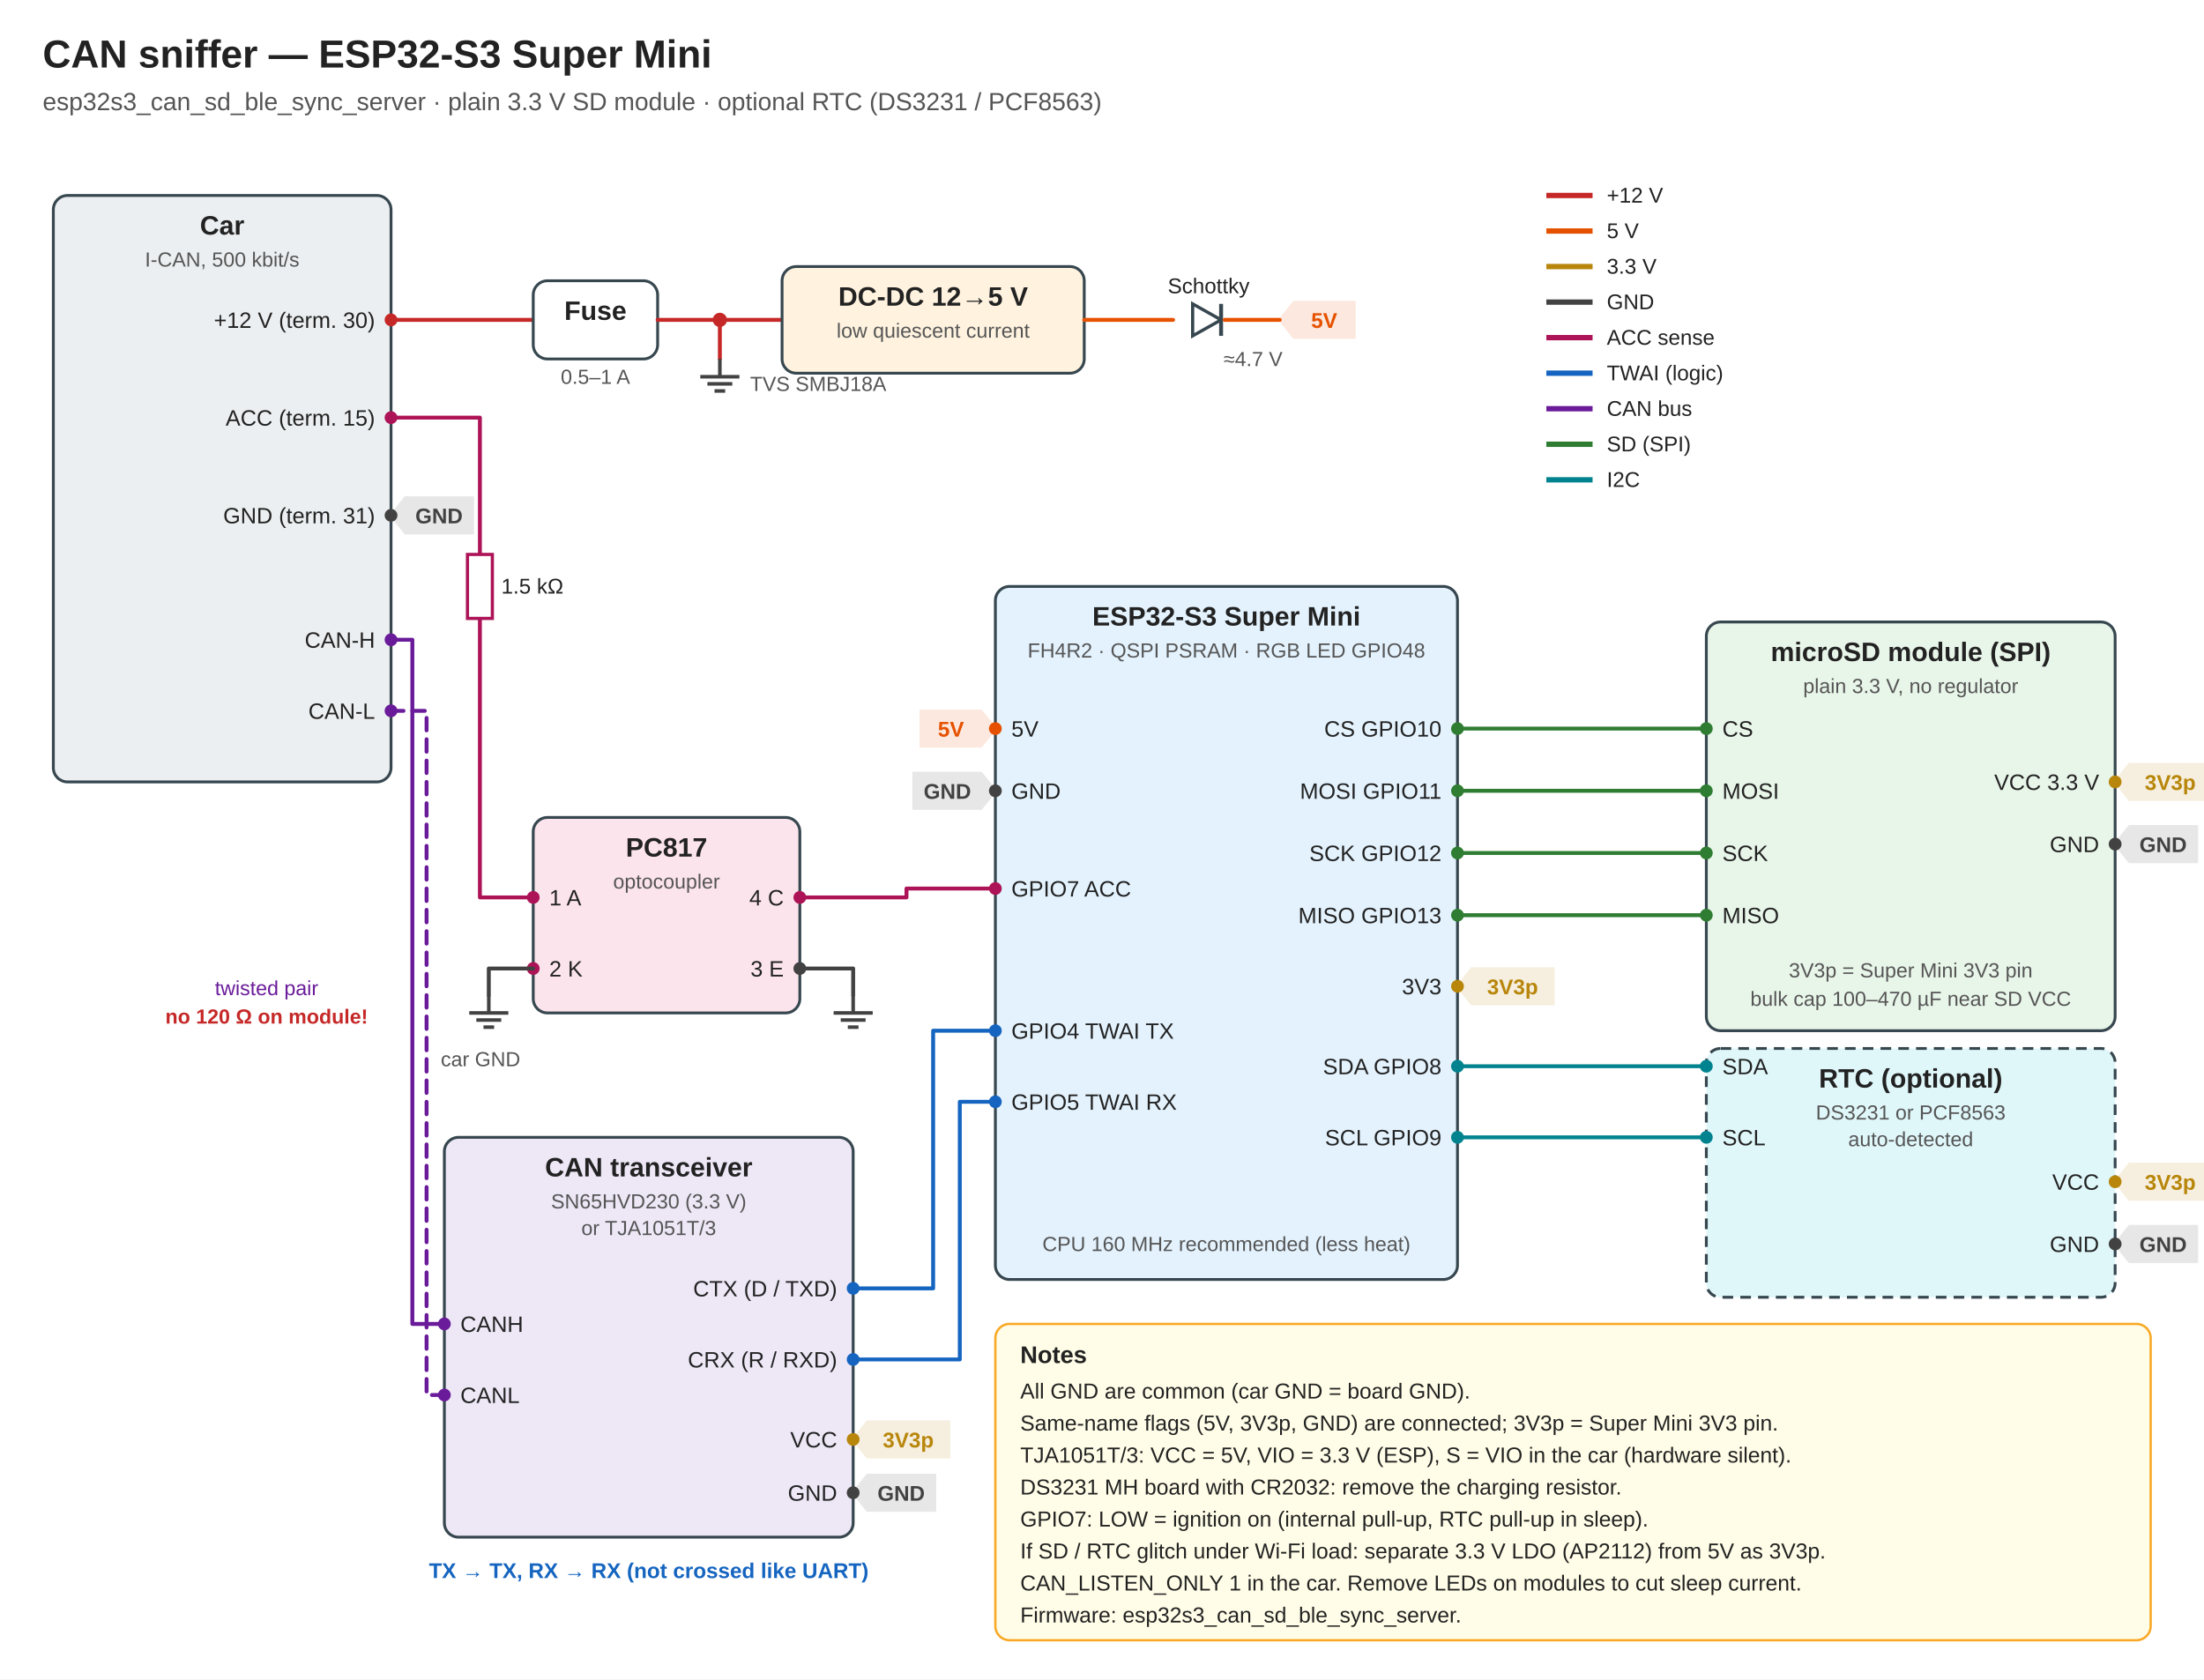
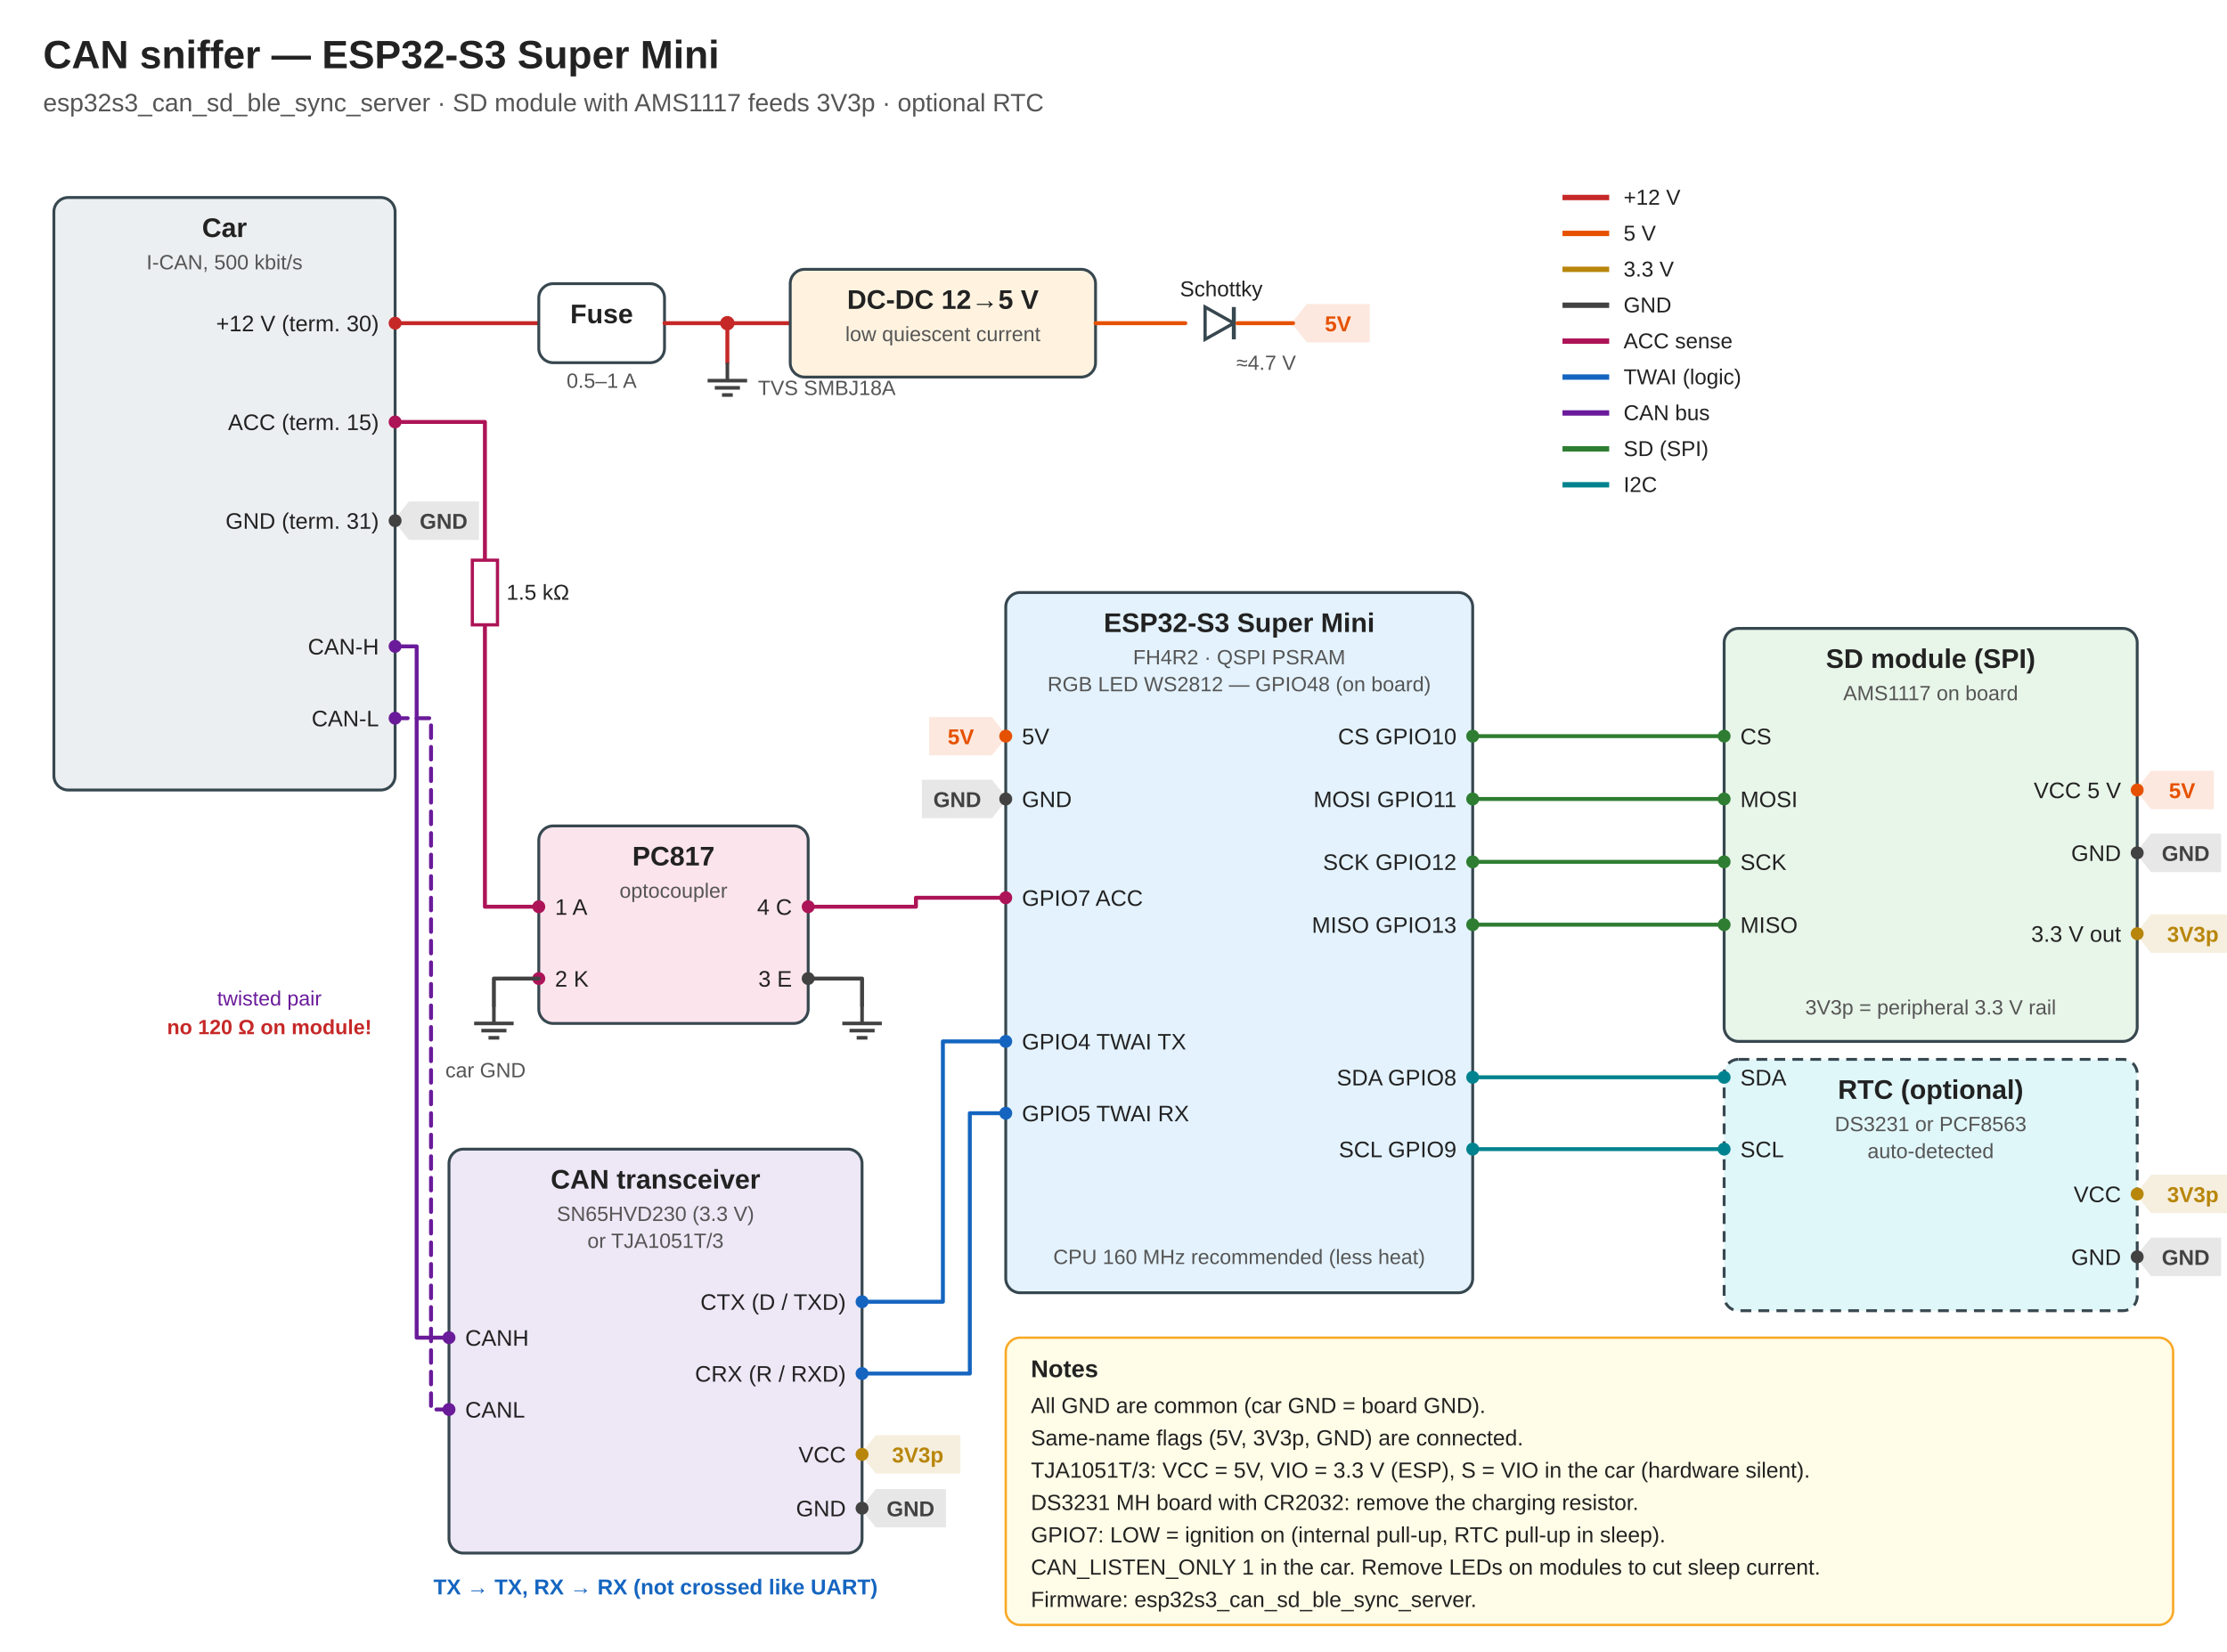
- <svg xmlns="http://www.w3.org/2000/svg" width="1240" height="945" viewBox="0 0 1240 945">
-   <rect x="0" y="0" width="1240" height="945" fill="#ffffff" />
+ <svg xmlns="http://www.w3.org/2000/svg" width="1240" height="920" viewBox="0 0 1240 920">
+   <rect x="0" y="0" width="1240" height="920" fill="#ffffff" />
  <text x="24" y="38" font-family="Segoe UI, Arial, sans-serif" font-size="22" fill="#222" text-anchor="start" font-weight="bold">CAN sniffer — ESP32-S3 Super Mini</text>
-   <text x="24" y="62" font-family="Segoe UI, Arial, sans-serif" font-size="14" fill="#555" text-anchor="start" font-weight="normal">esp32s3_can_sd_ble_sync_server · plain 3.3 V SD module · optional RTC (DS3231 / PCF8563)</text>
+   <text x="24" y="62" font-family="Segoe UI, Arial, sans-serif" font-size="14" fill="#555" text-anchor="start" font-weight="normal">esp32s3_can_sd_ble_sync_server · SD module with AMS1117 feeds 3V3p · optional RTC</text>
  <rect x="30" y="110" width="190" height="330" rx="8" fill="#eceff1" stroke="#37474f" stroke-width="1.6" />
  <text x="125.0" y="132" font-family="Segoe UI, Arial, sans-serif" font-size="15" fill="#222" text-anchor="middle" font-weight="bold">Car</text>
  <text x="125.0" y="150" font-family="Segoe UI, Arial, sans-serif" font-size="11.5" fill="#555" text-anchor="middle" font-weight="normal">I-CAN, 500 kbit/s</text>
  <circle cx="220" cy="180" r="3.6" fill="#c62828" />
  <text x="211" y="184.5" font-family="Segoe UI, Arial, sans-serif" font-size="12.5" fill="#222" text-anchor="end" font-weight="normal">+12 V (term. 30)</text>
  <circle cx="220" cy="235" r="3.6" fill="#ad1457" />
  <text x="211" y="239.5" font-family="Segoe UI, Arial, sans-serif" font-size="12.5" fill="#222" text-anchor="end" font-weight="normal">ACC (term. 15)</text>
  <circle cx="220" cy="290" r="3.6" fill="#424242" />
  <text x="211" y="294.5" font-family="Segoe UI, Arial, sans-serif" font-size="12.5" fill="#222" text-anchor="end" font-weight="normal">GND (term. 31)</text>
  <circle cx="220" cy="360" r="3.6" fill="#6a1b9a" />
  <text x="211" y="364.5" font-family="Segoe UI, Arial, sans-serif" font-size="12.5" fill="#222" text-anchor="end" font-weight="normal">CAN-H</text>
  <circle cx="220" cy="400" r="3.6" fill="#6a1b9a" />
  <text x="211" y="404.5" font-family="Segoe UI, Arial, sans-serif" font-size="12.5" fill="#222" text-anchor="end" font-weight="normal">CAN-L</text>
  <polygon points="220,290 228,280 266,280 266,300 228,300" fill="#424242" opacity="0.13" stroke="#424242" stroke-width="1.4" />
  <text x="247.0" y="294.5" font-family="Segoe UI, Arial, sans-serif" font-size="12" fill="#424242" text-anchor="middle" font-weight="bold">GND</text>
  <polyline points="220,180 300,180" fill="none" stroke="#c62828" stroke-width="2.2" stroke-linejoin="round" stroke-linecap="round" />
  <rect x="300" y="158" width="70" height="44" rx="8" fill="#fff" stroke="#37474f" stroke-width="1.6" />
  <text x="335.0" y="180" font-family="Segoe UI, Arial, sans-serif" font-size="15" fill="#222" text-anchor="middle" font-weight="bold">Fuse</text>
  <text x="335" y="216" font-family="Segoe UI, Arial, sans-serif" font-size="11.5" fill="#555" text-anchor="middle" font-weight="normal">0.5–1 A</text>
  <polyline points="370,180 440,180" fill="none" stroke="#c62828" stroke-width="2.2" stroke-linejoin="round" stroke-linecap="round" />
  <circle cx="405" cy="180" r="4" fill="#c62828" />
  <polyline points="405,180 405,202" fill="none" stroke="#c62828" stroke-width="2.2" stroke-linejoin="round" stroke-linecap="round" />
  <line x1="405" y1="202" x2="405" y2="212" stroke="#424242" stroke-width="2" />
  <line x1="394" y1="212" x2="416" y2="212" stroke="#424242" stroke-width="2" />
  <line x1="398" y1="216" x2="412" y2="216" stroke="#424242" stroke-width="2" />
  <line x1="402" y1="220" x2="408" y2="220" stroke="#424242" stroke-width="2" />
  <text x="422" y="220" font-family="Segoe UI, Arial, sans-serif" font-size="11.5" fill="#555" text-anchor="start" font-weight="normal">TVS SMBJ18A</text>
  <rect x="440" y="150" width="170" height="60" rx="8" fill="#fff3e0" stroke="#37474f" stroke-width="1.6" />
  <text x="525.0" y="172" font-family="Segoe UI, Arial, sans-serif" font-size="15" fill="#222" text-anchor="middle" font-weight="bold">DC-DC 12→5 V</text>
  <text x="525.0" y="190" font-family="Segoe UI, Arial, sans-serif" font-size="11.5" fill="#555" text-anchor="middle" font-weight="normal">low quiescent current</text>
  <polyline points="610,180 660,180" fill="none" stroke="#e65100" stroke-width="2.2" stroke-linejoin="round" stroke-linecap="round" />
  <polygon points="671,171 671,189 687,180" fill="#fff" stroke="#37474f" stroke-width="1.8" />
  <line x1="687" y1="171" x2="687" y2="189" stroke="#37474f" stroke-width="2.2" />
  <text x="680" y="165" font-family="Segoe UI, Arial, sans-serif" font-size="12" fill="#222" text-anchor="middle" font-weight="normal">Schottky</text>
  <polyline points="689,180 720,180" fill="none" stroke="#e65100" stroke-width="2.2" stroke-linejoin="round" stroke-linecap="round" />
  <text x="705" y="206" font-family="Segoe UI, Arial, sans-serif" font-size="11.5" fill="#555" text-anchor="middle" font-weight="normal">≈4.7 V</text>
  <polygon points="720,180 728,170 762,170 762,190 728,190" fill="#e65100" opacity="0.13" stroke="#e65100" stroke-width="1.4" />
  <text x="745.0" y="184.5" font-family="Segoe UI, Arial, sans-serif" font-size="12" fill="#e65100" text-anchor="middle" font-weight="bold">5V</text>
  <rect x="560" y="330" width="260" height="390" rx="8" fill="#e3f2fd" stroke="#37474f" stroke-width="1.6" />
  <text x="690.0" y="352" font-family="Segoe UI, Arial, sans-serif" font-size="15" fill="#222" text-anchor="middle" font-weight="bold">ESP32-S3 Super Mini</text>
-   <text x="690.0" y="370" font-family="Segoe UI, Arial, sans-serif" font-size="11.5" fill="#555" text-anchor="middle" font-weight="normal">FH4R2 · QSPI PSRAM · RGB LED GPIO48</text>
+   <text x="690.0" y="370" font-family="Segoe UI, Arial, sans-serif" font-size="11.5" fill="#555" text-anchor="middle" font-weight="normal">FH4R2 · QSPI PSRAM</text>
+   <text x="690.0" y="385" font-family="Segoe UI, Arial, sans-serif" font-size="11.5" fill="#555" text-anchor="middle" font-weight="normal">RGB LED WS2812 — GPIO48 (on board)</text>
  <circle cx="560" cy="410" r="3.6" fill="#e65100" />
  <text x="569" y="414.5" font-family="Segoe UI, Arial, sans-serif" font-size="12.5" fill="#222" text-anchor="start" font-weight="normal">5V</text>
  <polygon points="560,410 552,400 518,400 518,420 552,420" fill="#e65100" opacity="0.13" stroke="#e65100" stroke-width="1.4" />
  <text x="535.0" y="414.5" font-family="Segoe UI, Arial, sans-serif" font-size="12" fill="#e65100" text-anchor="middle" font-weight="bold">5V</text>
  <circle cx="560" cy="445" r="3.6" fill="#424242" />
  <text x="569" y="449.5" font-family="Segoe UI, Arial, sans-serif" font-size="12.5" fill="#222" text-anchor="start" font-weight="normal">GND</text>
  <polygon points="560,445 552,435 514,435 514,455 552,455" fill="#424242" opacity="0.13" stroke="#424242" stroke-width="1.4" />
  <text x="533.0" y="449.5" font-family="Segoe UI, Arial, sans-serif" font-size="12" fill="#424242" text-anchor="middle" font-weight="bold">GND</text>
  <circle cx="560" cy="500" r="3.6" fill="#ad1457" />
  <text x="569" y="504.5" font-family="Segoe UI, Arial, sans-serif" font-size="12.5" fill="#222" text-anchor="start" font-weight="normal">GPIO7  ACC</text>
  <circle cx="560" cy="580" r="3.6" fill="#1565c0" />
  <text x="569" y="584.5" font-family="Segoe UI, Arial, sans-serif" font-size="12.5" fill="#222" text-anchor="start" font-weight="normal">GPIO4  TWAI TX</text>
  <circle cx="560" cy="620" r="3.6" fill="#1565c0" />
  <text x="569" y="624.5" font-family="Segoe UI, Arial, sans-serif" font-size="12.5" fill="#222" text-anchor="start" font-weight="normal">GPIO5  TWAI RX</text>
-   <circle cx="820" cy="555" r="3.6" fill="#b8860b" />
-   <text x="811" y="559.5" font-family="Segoe UI, Arial, sans-serif" font-size="12.5" fill="#222" text-anchor="end" font-weight="normal">3V3</text>
-   <polygon points="820,555 828,545 874,545 874,565 828,565" fill="#b8860b" opacity="0.13" stroke="#b8860b" stroke-width="1.4" />
-   <text x="851.0" y="559.5" font-family="Segoe UI, Arial, sans-serif" font-size="12" fill="#b8860b" text-anchor="middle" font-weight="bold">3V3p</text>
  <circle cx="820" cy="410" r="3.6" fill="#2e7d32" />
  <text x="811" y="414.5" font-family="Segoe UI, Arial, sans-serif" font-size="12.5" fill="#222" text-anchor="end" font-weight="normal">CS  GPIO10</text>
  <circle cx="820" cy="445" r="3.6" fill="#2e7d32" />
  <text x="811" y="449.5" font-family="Segoe UI, Arial, sans-serif" font-size="12.5" fill="#222" text-anchor="end" font-weight="normal">MOSI  GPIO11</text>
  <circle cx="820" cy="480" r="3.6" fill="#2e7d32" />
  <text x="811" y="484.5" font-family="Segoe UI, Arial, sans-serif" font-size="12.5" fill="#222" text-anchor="end" font-weight="normal">SCK  GPIO12</text>
  <circle cx="820" cy="515" r="3.6" fill="#2e7d32" />
  <text x="811" y="519.5" font-family="Segoe UI, Arial, sans-serif" font-size="12.5" fill="#222" text-anchor="end" font-weight="normal">MISO  GPIO13</text>
  <circle cx="820" cy="600" r="3.6" fill="#00838f" />
  <text x="811" y="604.5" font-family="Segoe UI, Arial, sans-serif" font-size="12.5" fill="#222" text-anchor="end" font-weight="normal">SDA  GPIO8</text>
  <circle cx="820" cy="640" r="3.6" fill="#00838f" />
  <text x="811" y="644.5" font-family="Segoe UI, Arial, sans-serif" font-size="12.5" fill="#222" text-anchor="end" font-weight="normal">SCL  GPIO9</text>
  <text x="690.0" y="704" font-family="Segoe UI, Arial, sans-serif" font-size="11.5" fill="#555" text-anchor="middle" font-weight="normal">CPU 160 MHz recommended (less heat)</text>
  <rect x="300" y="460" width="150" height="110" rx="8" fill="#fce4ec" stroke="#37474f" stroke-width="1.6" />
  <text x="375.0" y="482" font-family="Segoe UI, Arial, sans-serif" font-size="15" fill="#222" text-anchor="middle" font-weight="bold">PC817</text>
  <text x="375.0" y="500" font-family="Segoe UI, Arial, sans-serif" font-size="11.5" fill="#555" text-anchor="middle" font-weight="normal">optocoupler</text>
  <circle cx="300" cy="505" r="3.6" fill="#ad1457" />
  <text x="309" y="509.5" font-family="Segoe UI, Arial, sans-serif" font-size="12.5" fill="#222" text-anchor="start" font-weight="normal">1 A</text>
  <circle cx="300" cy="545" r="3.6" fill="#ad1457" />
  <text x="309" y="549.5" font-family="Segoe UI, Arial, sans-serif" font-size="12.5" fill="#222" text-anchor="start" font-weight="normal">2 K</text>
  <circle cx="450" cy="505" r="3.6" fill="#ad1457" />
  <text x="441" y="509.5" font-family="Segoe UI, Arial, sans-serif" font-size="12.5" fill="#222" text-anchor="end" font-weight="normal">4 C</text>
  <circle cx="450" cy="545" r="3.6" fill="#424242" />
  <text x="441" y="549.5" font-family="Segoe UI, Arial, sans-serif" font-size="12.5" fill="#222" text-anchor="end" font-weight="normal">3 E</text>
  <polyline points="220,235 270,235 270,505 300,505" fill="none" stroke="#ad1457" stroke-width="2.2" stroke-linejoin="round" stroke-linecap="round" />
  <rect x="263" y="312" width="14" height="36" fill="#fff" stroke="#ad1457" stroke-width="1.8" />
  <text x="282" y="334" font-family="Segoe UI, Arial, sans-serif" font-size="12" fill="#222" text-anchor="start" font-weight="normal">1.5 kΩ</text>
  <polyline points="300,545 275,545 275,560" fill="none" stroke="#424242" stroke-width="2.2" stroke-linejoin="round" stroke-linecap="round" />
  <line x1="275" y1="560" x2="275" y2="570" stroke="#424242" stroke-width="2" />
  <line x1="264" y1="570" x2="286" y2="570" stroke="#424242" stroke-width="2" />
  <line x1="268" y1="574" x2="282" y2="574" stroke="#424242" stroke-width="2" />
  <line x1="272" y1="578" x2="278" y2="578" stroke="#424242" stroke-width="2" />
  <text x="248" y="600" font-family="Segoe UI, Arial, sans-serif" font-size="11.5" fill="#555" text-anchor="start" font-weight="normal">car GND</text>
  <polyline points="450,505 510,505 510,500 560,500" fill="none" stroke="#ad1457" stroke-width="2.2" stroke-linejoin="round" stroke-linecap="round" />
  <polyline points="450,545 480,545 480,560" fill="none" stroke="#424242" stroke-width="2.2" stroke-linejoin="round" stroke-linecap="round" />
  <line x1="480" y1="560" x2="480" y2="570" stroke="#424242" stroke-width="2" />
  <line x1="469" y1="570" x2="491" y2="570" stroke="#424242" stroke-width="2" />
  <line x1="473" y1="574" x2="487" y2="574" stroke="#424242" stroke-width="2" />
  <line x1="477" y1="578" x2="483" y2="578" stroke="#424242" stroke-width="2" />
  <rect x="250" y="640" width="230" height="225" rx="8" fill="#ede7f6" stroke="#37474f" stroke-width="1.6" />
  <text x="365.0" y="662" font-family="Segoe UI, Arial, sans-serif" font-size="15" fill="#222" text-anchor="middle" font-weight="bold">CAN transceiver</text>
  <text x="365.0" y="680" font-family="Segoe UI, Arial, sans-serif" font-size="11.5" fill="#555" text-anchor="middle" font-weight="normal">SN65HVD230 (3.3 V)</text>
  <text x="365.0" y="695" font-family="Segoe UI, Arial, sans-serif" font-size="11.5" fill="#555" text-anchor="middle" font-weight="normal">or TJA1051T/3</text>
  <circle cx="250" cy="745" r="3.6" fill="#6a1b9a" />
  <text x="259" y="749.5" font-family="Segoe UI, Arial, sans-serif" font-size="12.5" fill="#222" text-anchor="start" font-weight="normal">CANH</text>
  <circle cx="250" cy="785" r="3.6" fill="#6a1b9a" />
  <text x="259" y="789.5" font-family="Segoe UI, Arial, sans-serif" font-size="12.5" fill="#222" text-anchor="start" font-weight="normal">CANL</text>
  <circle cx="480" cy="725" r="3.6" fill="#1565c0" />
  <text x="471" y="729.5" font-family="Segoe UI, Arial, sans-serif" font-size="12.5" fill="#222" text-anchor="end" font-weight="normal">CTX (D / TXD)</text>
  <circle cx="480" cy="765" r="3.6" fill="#1565c0" />
  <text x="471" y="769.5" font-family="Segoe UI, Arial, sans-serif" font-size="12.5" fill="#222" text-anchor="end" font-weight="normal">CRX (R / RXD)</text>
  <circle cx="480" cy="810" r="3.6" fill="#b8860b" />
  <text x="471" y="814.5" font-family="Segoe UI, Arial, sans-serif" font-size="12.5" fill="#222" text-anchor="end" font-weight="normal">VCC</text>
  <circle cx="480" cy="840" r="3.6" fill="#424242" />
  <text x="471" y="844.5" font-family="Segoe UI, Arial, sans-serif" font-size="12.5" fill="#222" text-anchor="end" font-weight="normal">GND</text>
  <polygon points="480,810 488,800 534,800 534,820 488,820" fill="#b8860b" opacity="0.13" stroke="#b8860b" stroke-width="1.4" />
  <text x="511.0" y="814.5" font-family="Segoe UI, Arial, sans-serif" font-size="12" fill="#b8860b" text-anchor="middle" font-weight="bold">3V3p</text>
  <polygon points="480,840 488,830 526,830 526,850 488,850" fill="#424242" opacity="0.13" stroke="#424242" stroke-width="1.4" />
  <text x="507.0" y="844.5" font-family="Segoe UI, Arial, sans-serif" font-size="12" fill="#424242" text-anchor="middle" font-weight="bold">GND</text>
  <polyline points="220,360 232,360 232,745 250,745" fill="none" stroke="#6a1b9a" stroke-width="2.2" stroke-linejoin="round" stroke-linecap="round" />
  <polyline points="220,400 240,400 240,785 250,785" fill="none" stroke="#6a1b9a" stroke-width="2.2" stroke-linejoin="round" stroke-linecap="round" stroke-dasharray="7,5" />
  <text x="150" y="560" font-family="Segoe UI, Arial, sans-serif" font-size="11.5" fill="#6a1b9a" text-anchor="middle" font-weight="normal">twisted pair</text>
  <text x="150" y="576" font-family="Segoe UI, Arial, sans-serif" font-size="11.5" fill="#c62828" text-anchor="middle" font-weight="bold">no 120 Ω on module!</text>
  <polyline points="560,580 525,580 525,725 480,725" fill="none" stroke="#1565c0" stroke-width="2.2" stroke-linejoin="round" stroke-linecap="round" />
  <polyline points="560,620 540,620 540,765 480,765" fill="none" stroke="#1565c0" stroke-width="2.2" stroke-linejoin="round" stroke-linecap="round" />
  <text x="365" y="888" font-family="Segoe UI, Arial, sans-serif" font-size="12" fill="#1565c0" text-anchor="middle" font-weight="bold">TX → TX, RX → RX (not crossed like UART)</text>
  <rect x="960" y="350" width="230" height="230" rx="8" fill="#e8f5e9" stroke="#37474f" stroke-width="1.6" />
-   <text x="1075.0" y="372" font-family="Segoe UI, Arial, sans-serif" font-size="15" fill="#222" text-anchor="middle" font-weight="bold">microSD module (SPI)</text>
-   <text x="1075.0" y="390" font-family="Segoe UI, Arial, sans-serif" font-size="11.5" fill="#555" text-anchor="middle" font-weight="normal">plain 3.3 V, no regulator</text>
+   <text x="1075.0" y="372" font-family="Segoe UI, Arial, sans-serif" font-size="15" fill="#222" text-anchor="middle" font-weight="bold">SD module (SPI)</text>
+   <text x="1075.0" y="390" font-family="Segoe UI, Arial, sans-serif" font-size="11.5" fill="#555" text-anchor="middle" font-weight="normal">AMS1117 on board</text>
  <circle cx="960" cy="410" r="3.6" fill="#2e7d32" />
  <text x="969" y="414.5" font-family="Segoe UI, Arial, sans-serif" font-size="12.5" fill="#222" text-anchor="start" font-weight="normal">CS</text>
  <polyline points="820,410 960,410" fill="none" stroke="#2e7d32" stroke-width="2.2" stroke-linejoin="round" stroke-linecap="round" />
  <circle cx="960" cy="445" r="3.6" fill="#2e7d32" />
  <text x="969" y="449.5" font-family="Segoe UI, Arial, sans-serif" font-size="12.5" fill="#222" text-anchor="start" font-weight="normal">MOSI</text>
  <polyline points="820,445 960,445" fill="none" stroke="#2e7d32" stroke-width="2.2" stroke-linejoin="round" stroke-linecap="round" />
  <circle cx="960" cy="480" r="3.6" fill="#2e7d32" />
  <text x="969" y="484.5" font-family="Segoe UI, Arial, sans-serif" font-size="12.5" fill="#222" text-anchor="start" font-weight="normal">SCK</text>
  <polyline points="820,480 960,480" fill="none" stroke="#2e7d32" stroke-width="2.2" stroke-linejoin="round" stroke-linecap="round" />
  <circle cx="960" cy="515" r="3.6" fill="#2e7d32" />
  <text x="969" y="519.5" font-family="Segoe UI, Arial, sans-serif" font-size="12.5" fill="#222" text-anchor="start" font-weight="normal">MISO</text>
  <polyline points="820,515 960,515" fill="none" stroke="#2e7d32" stroke-width="2.2" stroke-linejoin="round" stroke-linecap="round" />
-   <circle cx="1190" cy="440" r="3.6" fill="#b8860b" />
-   <text x="1181" y="444.5" font-family="Segoe UI, Arial, sans-serif" font-size="12.5" fill="#222" text-anchor="end" font-weight="normal">VCC 3.3 V</text>
-   <polygon points="1190,440 1198,430 1244,430 1244,450 1198,450" fill="#b8860b" opacity="0.13" stroke="#b8860b" stroke-width="1.4" />
-   <text x="1221.0" y="444.5" font-family="Segoe UI, Arial, sans-serif" font-size="12" fill="#b8860b" text-anchor="middle" font-weight="bold">3V3p</text>
+   <circle cx="1190" cy="440" r="3.6" fill="#e65100" />
+   <text x="1181" y="444.5" font-family="Segoe UI, Arial, sans-serif" font-size="12.5" fill="#222" text-anchor="end" font-weight="normal">VCC 5 V</text>
+   <polygon points="1190,440 1198,430 1232,430 1232,450 1198,450" fill="#e65100" opacity="0.13" stroke="#e65100" stroke-width="1.4" />
+   <text x="1215.0" y="444.5" font-family="Segoe UI, Arial, sans-serif" font-size="12" fill="#e65100" text-anchor="middle" font-weight="bold">5V</text>
  <circle cx="1190" cy="475" r="3.6" fill="#424242" />
  <text x="1181" y="479.5" font-family="Segoe UI, Arial, sans-serif" font-size="12.5" fill="#222" text-anchor="end" font-weight="normal">GND</text>
  <polygon points="1190,475 1198,465 1236,465 1236,485 1198,485" fill="#424242" opacity="0.13" stroke="#424242" stroke-width="1.4" />
  <text x="1217.0" y="479.5" font-family="Segoe UI, Arial, sans-serif" font-size="12" fill="#424242" text-anchor="middle" font-weight="bold">GND</text>
-   <text x="1075" y="550" font-family="Segoe UI, Arial, sans-serif" font-size="11.5" fill="#555" text-anchor="middle" font-weight="normal">3V3p = Super Mini 3V3 pin</text>
-   <text x="1075" y="566" font-family="Segoe UI, Arial, sans-serif" font-size="11.5" fill="#555" text-anchor="middle" font-weight="normal">bulk cap 100–470 µF near SD VCC</text>
+   <circle cx="1190" cy="520" r="3.6" fill="#b8860b" />
+   <text x="1181" y="524.5" font-family="Segoe UI, Arial, sans-serif" font-size="12.5" fill="#222" text-anchor="end" font-weight="normal">3.3 V out</text>
+   <polygon points="1190,520 1198,510 1244,510 1244,530 1198,530" fill="#b8860b" opacity="0.13" stroke="#b8860b" stroke-width="1.4" />
+   <text x="1221.0" y="524.5" font-family="Segoe UI, Arial, sans-serif" font-size="12" fill="#b8860b" text-anchor="middle" font-weight="bold">3V3p</text>
+   <text x="1075" y="565" font-family="Segoe UI, Arial, sans-serif" font-size="11.5" fill="#555" text-anchor="middle" font-weight="normal">3V3p = peripheral 3.3 V rail</text>
  <rect x="960" y="590" width="230" height="140" rx="8" fill="#e0f7fa" stroke="#37474f" stroke-width="1.6" stroke-dasharray="6,4" />
  <text x="1075.0" y="612" font-family="Segoe UI, Arial, sans-serif" font-size="15" fill="#222" text-anchor="middle" font-weight="bold">RTC (optional)</text>
  <text x="1075.0" y="630" font-family="Segoe UI, Arial, sans-serif" font-size="11.5" fill="#555" text-anchor="middle" font-weight="normal">DS3231 or PCF8563</text>
  <text x="1075.0" y="645" font-family="Segoe UI, Arial, sans-serif" font-size="11.5" fill="#555" text-anchor="middle" font-weight="normal">auto-detected</text>
  <circle cx="960" cy="600" r="3.6" fill="#00838f" />
  <text x="969" y="604.5" font-family="Segoe UI, Arial, sans-serif" font-size="12.5" fill="#222" text-anchor="start" font-weight="normal">SDA</text>
  <polyline points="820,600 960,600" fill="none" stroke="#00838f" stroke-width="2.2" stroke-linejoin="round" stroke-linecap="round" />
  <circle cx="960" cy="640" r="3.6" fill="#00838f" />
  <text x="969" y="644.5" font-family="Segoe UI, Arial, sans-serif" font-size="12.5" fill="#222" text-anchor="start" font-weight="normal">SCL</text>
  <polyline points="820,640 960,640" fill="none" stroke="#00838f" stroke-width="2.2" stroke-linejoin="round" stroke-linecap="round" />
  <circle cx="1190" cy="665" r="3.6" fill="#b8860b" />
  <text x="1181" y="669.5" font-family="Segoe UI, Arial, sans-serif" font-size="12.5" fill="#222" text-anchor="end" font-weight="normal">VCC</text>
  <polygon points="1190,665 1198,655 1244,655 1244,675 1198,675" fill="#b8860b" opacity="0.13" stroke="#b8860b" stroke-width="1.4" />
  <text x="1221.0" y="669.5" font-family="Segoe UI, Arial, sans-serif" font-size="12" fill="#b8860b" text-anchor="middle" font-weight="bold">3V3p</text>
  <circle cx="1190" cy="700" r="3.6" fill="#424242" />
  <text x="1181" y="704.5" font-family="Segoe UI, Arial, sans-serif" font-size="12.5" fill="#222" text-anchor="end" font-weight="normal">GND</text>
  <polygon points="1190,700 1198,690 1236,690 1236,710 1198,710" fill="#424242" opacity="0.13" stroke="#424242" stroke-width="1.4" />
  <text x="1217.0" y="704.5" font-family="Segoe UI, Arial, sans-serif" font-size="12" fill="#424242" text-anchor="middle" font-weight="bold">GND</text>
  <line x1="870" y1="110" x2="896" y2="110" stroke="#c62828" stroke-width="3" />
  <text x="904" y="114" font-family="Segoe UI, Arial, sans-serif" font-size="12" fill="#222" text-anchor="start" font-weight="normal">+12 V</text>
  <line x1="870" y1="130" x2="896" y2="130" stroke="#e65100" stroke-width="3" />
  <text x="904" y="134" font-family="Segoe UI, Arial, sans-serif" font-size="12" fill="#222" text-anchor="start" font-weight="normal">5 V</text>
  <line x1="870" y1="150" x2="896" y2="150" stroke="#b8860b" stroke-width="3" />
  <text x="904" y="154" font-family="Segoe UI, Arial, sans-serif" font-size="12" fill="#222" text-anchor="start" font-weight="normal">3.3 V</text>
  <line x1="870" y1="170" x2="896" y2="170" stroke="#424242" stroke-width="3" />
  <text x="904" y="174" font-family="Segoe UI, Arial, sans-serif" font-size="12" fill="#222" text-anchor="start" font-weight="normal">GND</text>
  <line x1="870" y1="190" x2="896" y2="190" stroke="#ad1457" stroke-width="3" />
  <text x="904" y="194" font-family="Segoe UI, Arial, sans-serif" font-size="12" fill="#222" text-anchor="start" font-weight="normal">ACC sense</text>
  <line x1="870" y1="210" x2="896" y2="210" stroke="#1565c0" stroke-width="3" />
  <text x="904" y="214" font-family="Segoe UI, Arial, sans-serif" font-size="12" fill="#222" text-anchor="start" font-weight="normal">TWAI (logic)</text>
  <line x1="870" y1="230" x2="896" y2="230" stroke="#6a1b9a" stroke-width="3" />
  <text x="904" y="234" font-family="Segoe UI, Arial, sans-serif" font-size="12" fill="#222" text-anchor="start" font-weight="normal">CAN bus</text>
  <line x1="870" y1="250" x2="896" y2="250" stroke="#2e7d32" stroke-width="3" />
  <text x="904" y="254" font-family="Segoe UI, Arial, sans-serif" font-size="12" fill="#222" text-anchor="start" font-weight="normal">SD (SPI)</text>
  <line x1="870" y1="270" x2="896" y2="270" stroke="#00838f" stroke-width="3" />
  <text x="904" y="274" font-family="Segoe UI, Arial, sans-serif" font-size="12" fill="#222" text-anchor="start" font-weight="normal">I2C</text>
-   <rect x="560" y="745" width="650" height="178" rx="8" fill="#fffde7" stroke="#f9a825" stroke-width="1.3" />
+   <rect x="560" y="745" width="650" height="160" rx="8" fill="#fffde7" stroke="#f9a825" stroke-width="1.3" />
  <text x="574" y="767" font-family="Segoe UI, Arial, sans-serif" font-size="13.5" fill="#222" text-anchor="start" font-weight="bold">Notes</text>
  <text x="574" y="787" font-family="Segoe UI, Arial, sans-serif" font-size="12.2" fill="#222" text-anchor="start" font-weight="normal">All GND are common (car GND = board GND).</text>
-   <text x="574" y="805" font-family="Segoe UI, Arial, sans-serif" font-size="12.2" fill="#222" text-anchor="start" font-weight="normal">Same-name flags (5V, 3V3p, GND) are connected; 3V3p = Super Mini 3V3 pin.</text>
+   <text x="574" y="805" font-family="Segoe UI, Arial, sans-serif" font-size="12.2" fill="#222" text-anchor="start" font-weight="normal">Same-name flags (5V, 3V3p, GND) are connected.</text>
  <text x="574" y="823" font-family="Segoe UI, Arial, sans-serif" font-size="12.2" fill="#222" text-anchor="start" font-weight="normal">TJA1051T/3: VCC = 5V, VIO = 3.3 V (ESP), S = VIO in the car (hardware silent).</text>
  <text x="574" y="841" font-family="Segoe UI, Arial, sans-serif" font-size="12.2" fill="#222" text-anchor="start" font-weight="normal">DS3231 MH board with CR2032: remove the charging resistor.</text>
  <text x="574" y="859" font-family="Segoe UI, Arial, sans-serif" font-size="12.2" fill="#222" text-anchor="start" font-weight="normal">GPIO7: LOW = ignition on (internal pull-up, RTC pull-up in sleep).</text>
-   <text x="574" y="877" font-family="Segoe UI, Arial, sans-serif" font-size="12.2" fill="#222" text-anchor="start" font-weight="normal">If SD / RTC glitch under Wi-Fi load: separate 3.3 V LDO (AP2112) from 5V as 3V3p.</text>
-   <text x="574" y="895" font-family="Segoe UI, Arial, sans-serif" font-size="12.2" fill="#222" text-anchor="start" font-weight="normal">CAN_LISTEN_ONLY 1 in the car. Remove LEDs on modules to cut sleep current.</text>
-   <text x="574" y="913" font-family="Segoe UI, Arial, sans-serif" font-size="12.2" fill="#222" text-anchor="start" font-weight="normal">Firmware: esp32s3_can_sd_ble_sync_server.</text>
+   <text x="574" y="877" font-family="Segoe UI, Arial, sans-serif" font-size="12.2" fill="#222" text-anchor="start" font-weight="normal">CAN_LISTEN_ONLY 1 in the car. Remove LEDs on modules to cut sleep current.</text>
+   <text x="574" y="895" font-family="Segoe UI, Arial, sans-serif" font-size="12.2" fill="#222" text-anchor="start" font-weight="normal">Firmware: esp32s3_can_sd_ble_sync_server.</text>
</svg>
